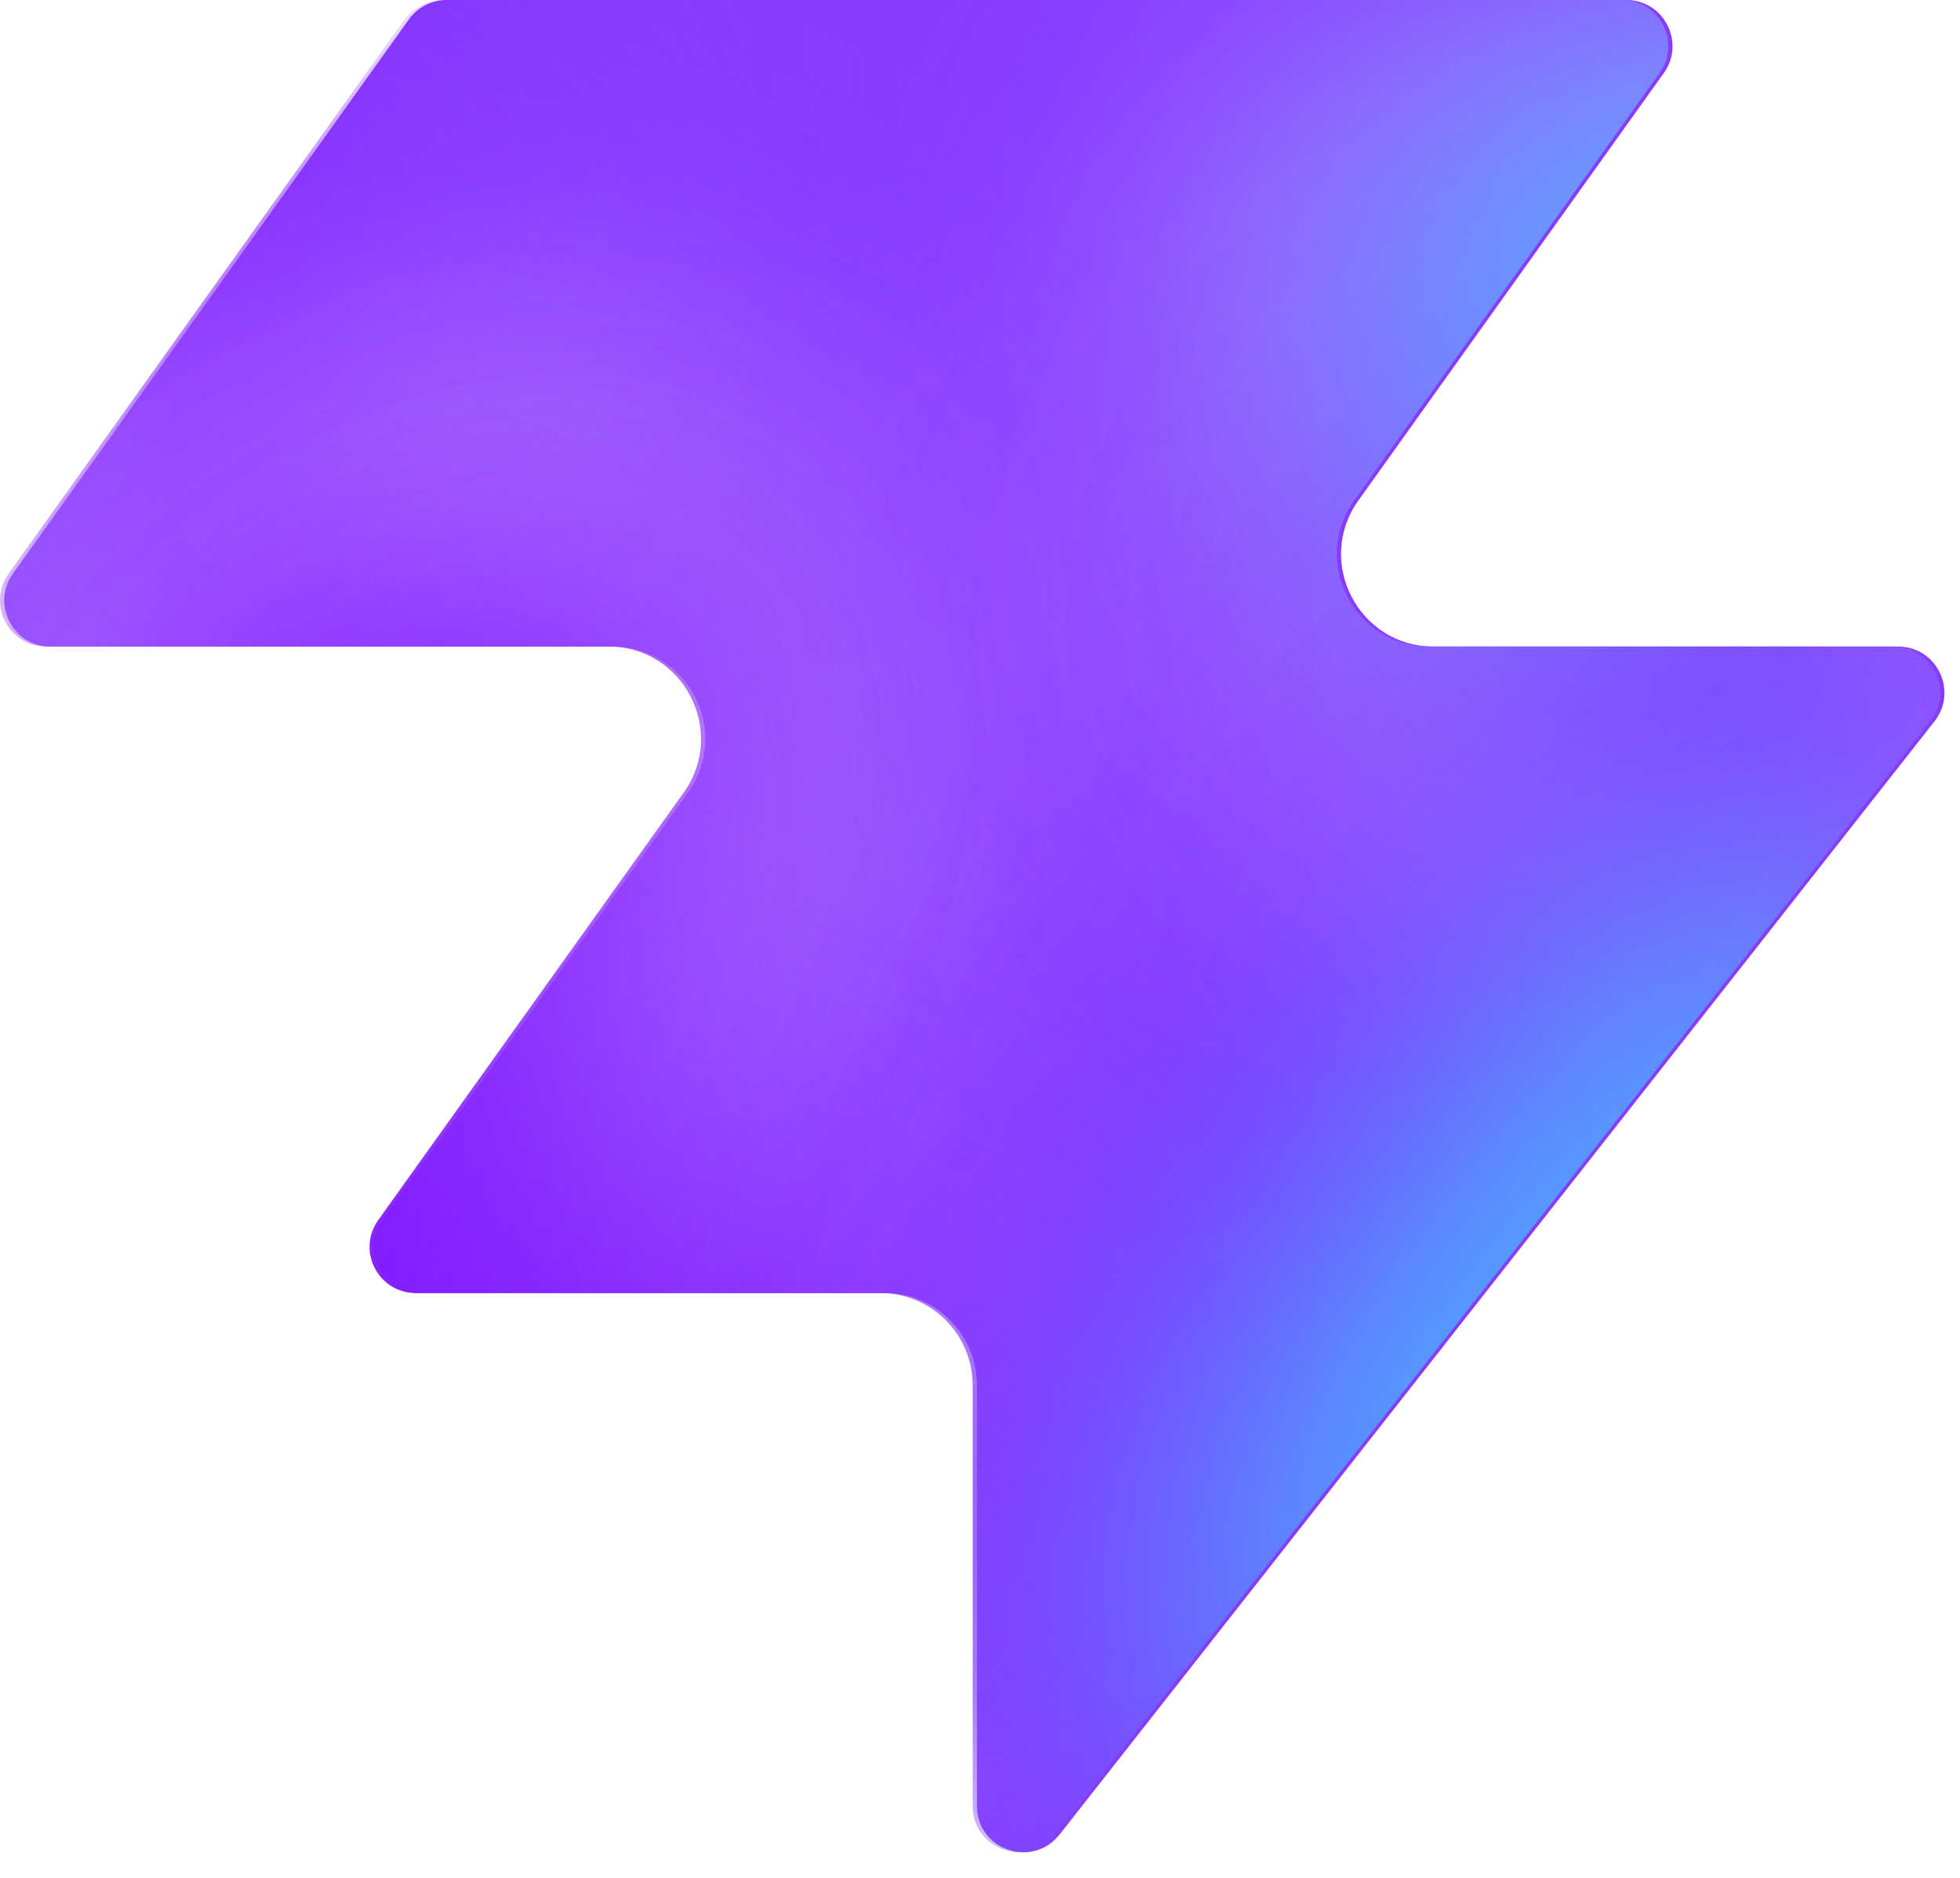
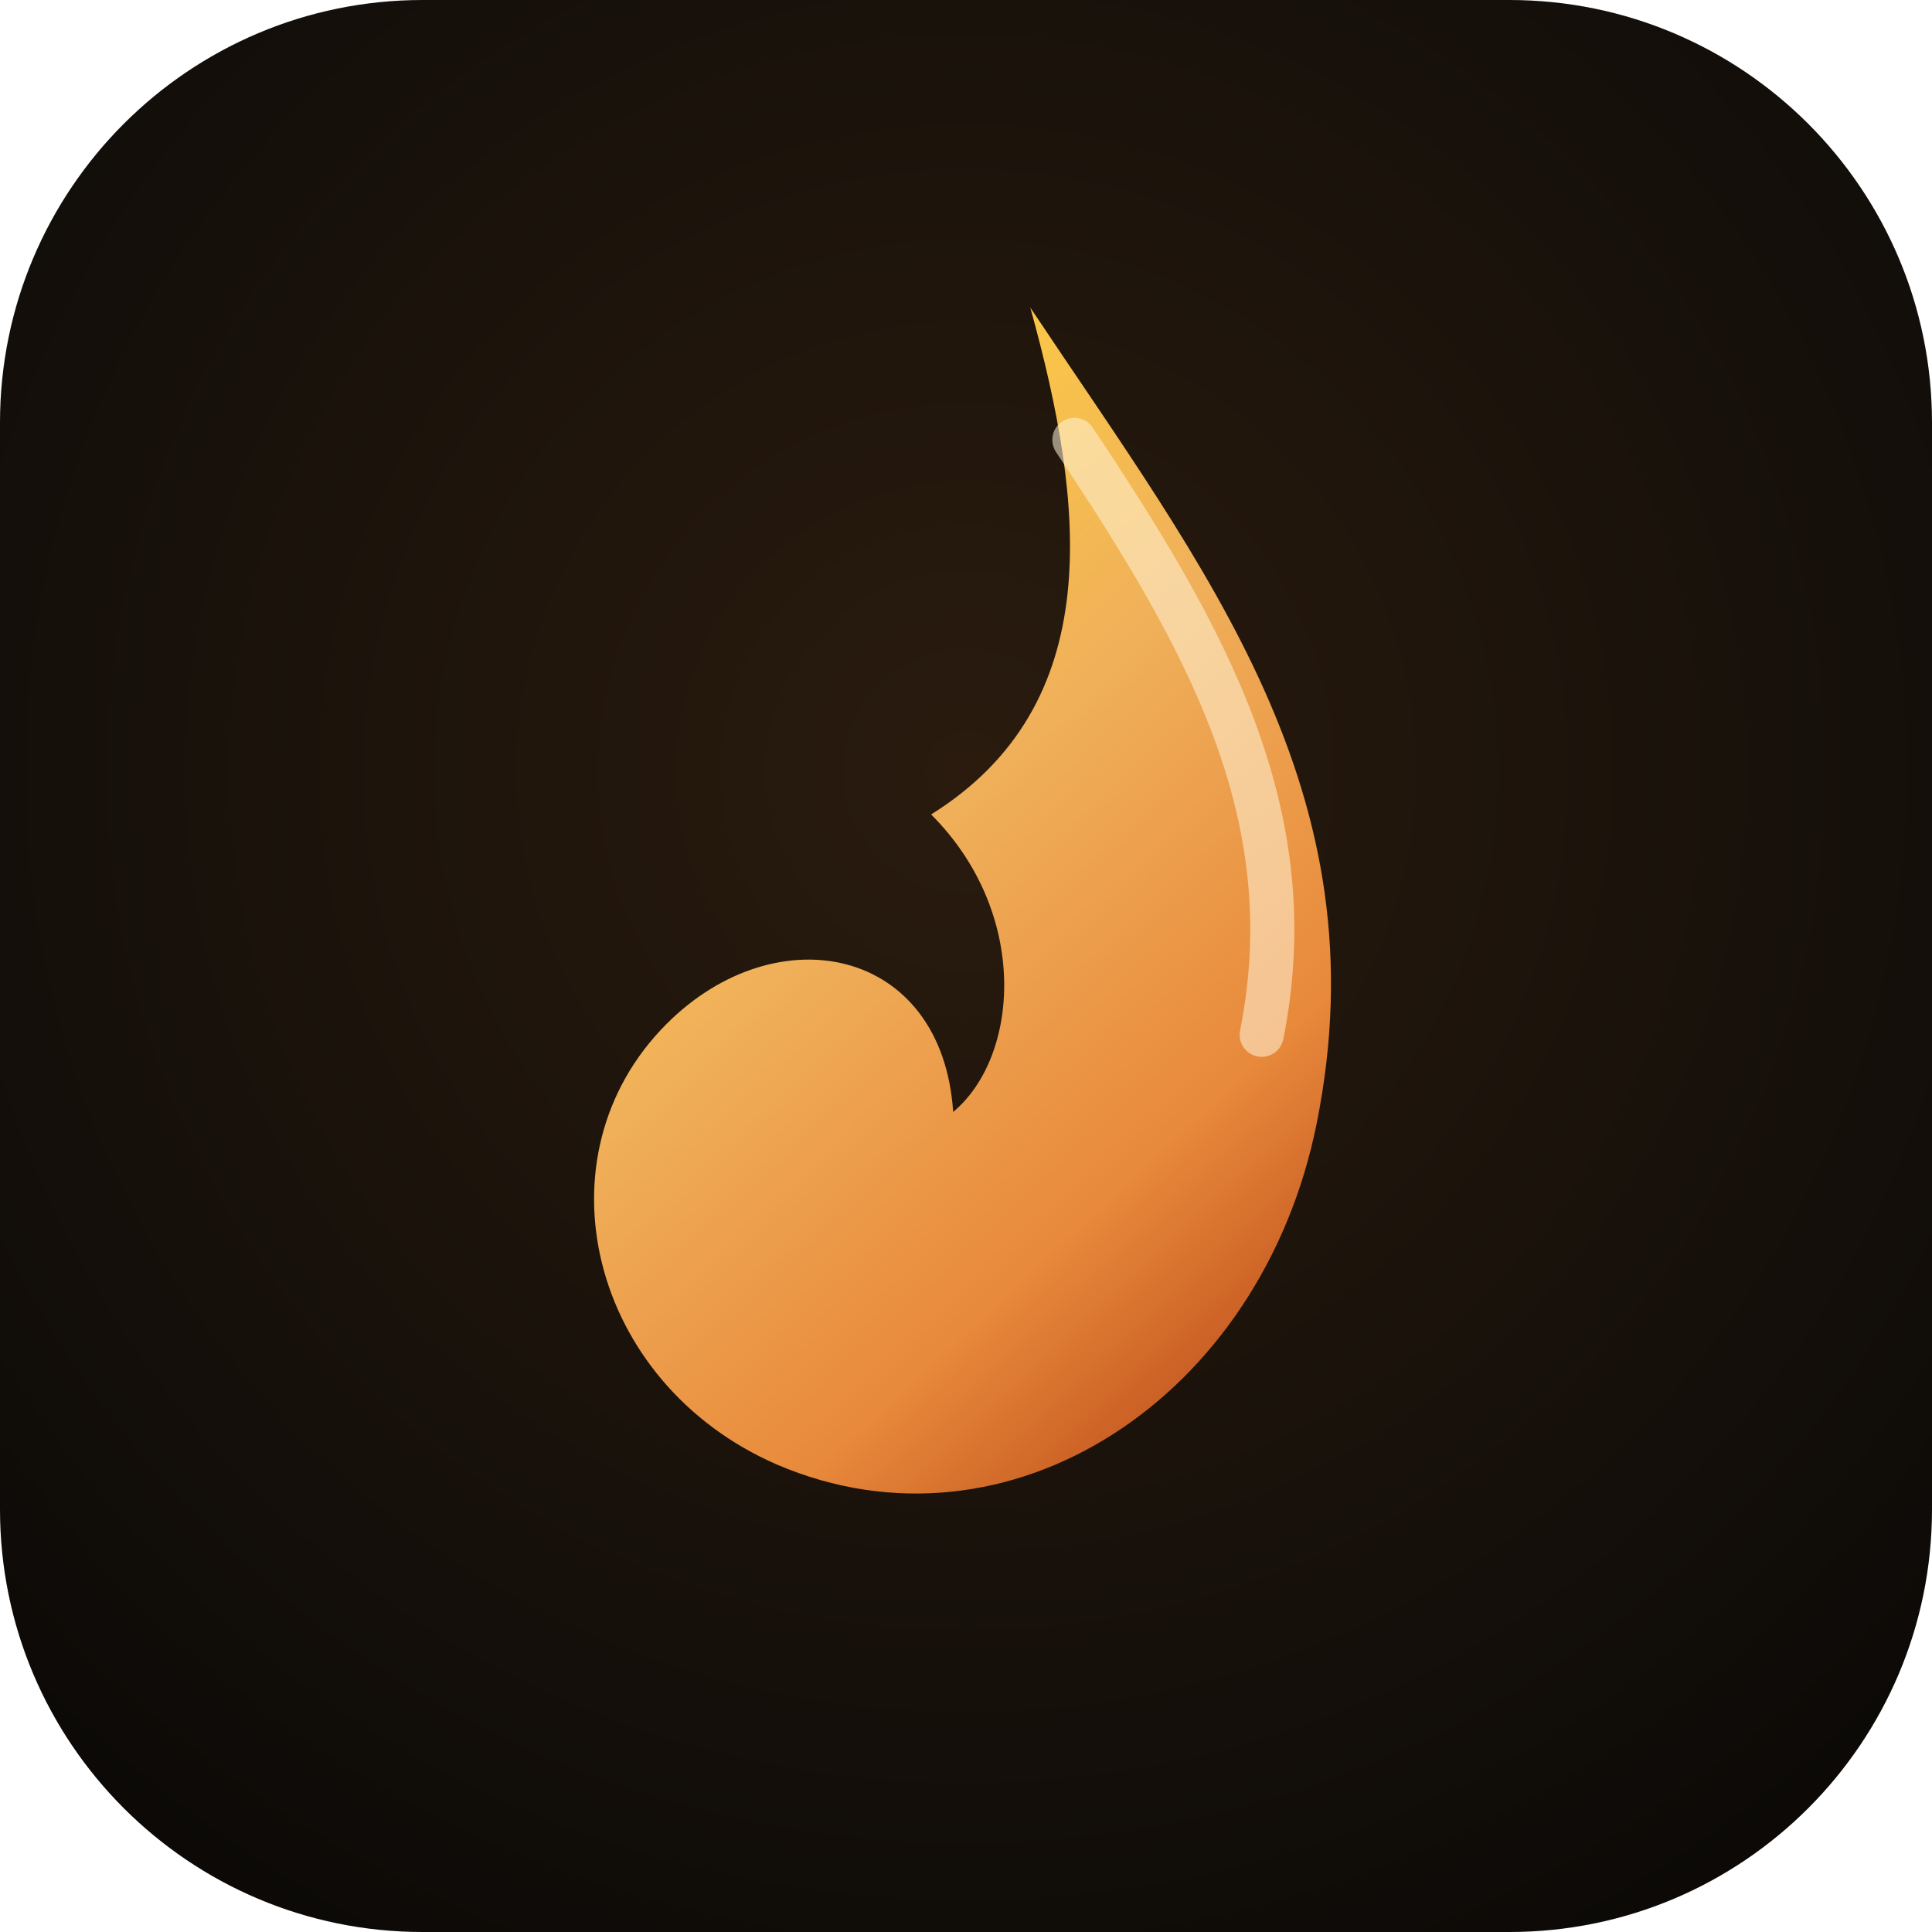
- <svg xmlns="http://www.w3.org/2000/svg" width="48" height="46" fill="none" viewBox="0 0 48 46">
-   <path fill="#863bff" d="M25.946 44.938c-.664.845-2.021.375-2.021-.698V33.937a2.26 2.26 0 0 0-2.262-2.262H10.287c-.92 0-1.456-1.04-.92-1.788l7.48-10.471c1.07-1.497 0-3.578-1.842-3.578H1.237c-.92 0-1.456-1.04-.92-1.788L10.013.474c.214-.297.556-.474.92-.474h28.894c.92 0 1.456 1.04.92 1.788l-7.48 10.471c-1.07 1.498 0 3.579 1.842 3.579h11.377c.943 0 1.473 1.088.89 1.83L25.947 44.94z" style="fill:#863bff;fill:color(display-p3 .525 .23 1);fill-opacity:1" />
-   <mask id="a" width="48" height="46" x="0" y="0" maskUnits="userSpaceOnUse" style="mask-type:alpha">
-     <path fill="#000" d="M25.842 44.938c-.664.844-2.021.375-2.021-.698V33.937a2.26 2.26 0 0 0-2.262-2.262H10.183c-.92 0-1.456-1.04-.92-1.788l7.48-10.471c1.07-1.498 0-3.579-1.842-3.579H1.133c-.92 0-1.456-1.04-.92-1.787L9.91.473c.214-.297.556-.474.92-.474h28.894c.92 0 1.456 1.04.92 1.788l-7.48 10.471c-1.07 1.498 0 3.578 1.842 3.578h11.377c.943 0 1.473 1.088.89 1.832L25.843 44.94z" style="fill:#000;fill-opacity:1" />
-   </mask>
-   <g mask="url(#a)">
-     <g filter="url(#b)">
-       <ellipse cx="5.508" cy="14.704" fill="#ede6ff" rx="5.508" ry="14.704" style="fill:#ede6ff;fill:color(display-p3 .927 .903 1);fill-opacity:1" transform="matrix(.00324 1 1 -.00324 -4.47 31.516)" />
-     </g>
-     <g filter="url(#c)">
-       <ellipse cx="10.399" cy="29.851" fill="#ede6ff" rx="10.399" ry="29.851" style="fill:#ede6ff;fill:color(display-p3 .927 .903 1);fill-opacity:1" transform="matrix(.00324 1 1 -.00324 -39.328 7.883)" />
-     </g>
-     <g filter="url(#d)">
-       <ellipse cx="5.508" cy="30.487" fill="#7e14ff" rx="5.508" ry="30.487" style="fill:#7e14ff;fill:color(display-p3 .492 .077 1);fill-opacity:1" transform="rotate(89.814 -25.913 -14.639)scale(1 -1)" />
-     </g>
-     <g filter="url(#e)">
-       <ellipse cx="5.508" cy="30.599" fill="#7e14ff" rx="5.508" ry="30.599" style="fill:#7e14ff;fill:color(display-p3 .492 .077 1);fill-opacity:1" transform="rotate(89.814 -32.644 -3.334)scale(1 -1)" />
-     </g>
-     <g filter="url(#f)">
-       <ellipse cx="5.508" cy="30.599" fill="#7e14ff" rx="5.508" ry="30.599" style="fill:#7e14ff;fill:color(display-p3 .492 .077 1);fill-opacity:1" transform="matrix(.00324 1 1 -.00324 -34.34 30.47)" />
-     </g>
-     <g filter="url(#g)">
-       <ellipse cx="14.072" cy="22.078" fill="#ede6ff" rx="14.072" ry="22.078" style="fill:#ede6ff;fill:color(display-p3 .927 .903 1);fill-opacity:1" transform="rotate(93.35 24.506 48.493)scale(-1 1)" />
-     </g>
-     <g filter="url(#h)">
-       <ellipse cx="3.47" cy="21.501" fill="#7e14ff" rx="3.47" ry="21.501" style="fill:#7e14ff;fill:color(display-p3 .492 .077 1);fill-opacity:1" transform="rotate(89.009 28.708 47.59)scale(-1 1)" />
-     </g>
-     <g filter="url(#i)">
-       <ellipse cx="3.47" cy="21.501" fill="#7e14ff" rx="3.47" ry="21.501" style="fill:#7e14ff;fill:color(display-p3 .492 .077 1);fill-opacity:1" transform="rotate(89.009 28.708 47.59)scale(-1 1)" />
-     </g>
-     <g filter="url(#j)">
-       <ellipse cx=".387" cy="8.972" fill="#7e14ff" rx="4.407" ry="29.108" style="fill:#7e14ff;fill:color(display-p3 .492 .077 1);fill-opacity:1" transform="rotate(39.51 .387 8.972)" />
-     </g>
-     <g filter="url(#k)">
-       <ellipse cx="47.523" cy="-6.092" fill="#7e14ff" rx="4.407" ry="29.108" style="fill:#7e14ff;fill:color(display-p3 .492 .077 1);fill-opacity:1" transform="rotate(37.892 47.523 -6.092)" />
-     </g>
-     <g filter="url(#l)">
-       <ellipse cx="41.412" cy="6.333" fill="#47bfff" rx="5.971" ry="9.665" style="fill:#47bfff;fill:color(display-p3 .28 .748 1);fill-opacity:1" transform="rotate(37.892 41.412 6.333)" />
-     </g>
-     <g filter="url(#m)">
-       <ellipse cx="-1.879" cy="38.332" fill="#7e14ff" rx="4.407" ry="29.108" style="fill:#7e14ff;fill:color(display-p3 .492 .077 1);fill-opacity:1" transform="rotate(37.892 -1.88 38.332)" />
-     </g>
-     <g filter="url(#n)">
-       <ellipse cx="-1.879" cy="38.332" fill="#7e14ff" rx="4.407" ry="29.108" style="fill:#7e14ff;fill:color(display-p3 .492 .077 1);fill-opacity:1" transform="rotate(37.892 -1.88 38.332)" />
-     </g>
-     <g filter="url(#o)">
-       <ellipse cx="35.651" cy="29.907" fill="#7e14ff" rx="4.407" ry="29.108" style="fill:#7e14ff;fill:color(display-p3 .492 .077 1);fill-opacity:1" transform="rotate(37.892 35.651 29.907)" />
-     </g>
-     <g filter="url(#p)">
-       <ellipse cx="38.418" cy="32.4" fill="#47bfff" rx="5.971" ry="15.297" style="fill:#47bfff;fill:color(display-p3 .28 .748 1);fill-opacity:1" transform="rotate(37.892 38.418 32.4)" />
-     </g>
+ <svg xmlns="http://www.w3.org/2000/svg" width="64" height="64" viewBox="0 0 64 64" fill="none">
+   <defs>
+     <radialGradient id="fav-bg" cx="50%" cy="40%" r="72%">
+       <stop offset="0%" stop-color="#2A1B0E" />
+       <stop offset="70%" stop-color="#140F0A" />
+       <stop offset="100%" stop-color="#0A0806" />
+     </radialGradient>
+     <linearGradient id="fav-body" x1="0.2" y1="0.05" x2="0.75" y2="1">
+       <stop offset="0%" stop-color="#FFD23F" />
+       <stop offset="42%" stop-color="#F0B05A" />
+       <stop offset="78%" stop-color="#E8893B" />
+       <stop offset="100%" stop-color="#C2541E" />
+     </linearGradient>
+   </defs>
+   <rect width="64" height="64" rx="14" fill="url(#fav-bg)" />
+   <g transform="translate(11.5 8) scale(0.73)">
+     <path d="M31 3 C 39 15, 47 25, 44 40 C 41.5 52.5, 30 60, 19.5 55.5 C 11 51.8, 8.5 41.5, 14.5 35.5 C 19.5 30.5, 27 32, 27.5 39.5 C 30.5 37, 31 30.5, 26.5 26 C 34.5 21, 33.5 12, 31 3 Z" fill="url(#fav-body)" />
+     <path d="M33 9 C 39 18, 43.5 26, 41.5 36" stroke="#FFF3D8" stroke-opacity="0.55" stroke-width="2" stroke-linecap="round" fill="none" />
  </g>
-   <defs>
-     <filter id="b" width="60.045" height="41.654" x="-19.77" y="16.149" color-interpolation-filters="sRGB" filterUnits="userSpaceOnUse">
-       <feFlood flood-opacity="0" result="BackgroundImageFix" />
-       <feBlend in="SourceGraphic" in2="BackgroundImageFix" result="shape" />
-       <feGaussianBlur result="effect1_foregroundBlur_2002_17158" stdDeviation="7.659" />
-     </filter>
-     <filter id="c" width="90.34" height="51.437" x="-54.613" y="-7.533" color-interpolation-filters="sRGB" filterUnits="userSpaceOnUse">
-       <feFlood flood-opacity="0" result="BackgroundImageFix" />
-       <feBlend in="SourceGraphic" in2="BackgroundImageFix" result="shape" />
-       <feGaussianBlur result="effect1_foregroundBlur_2002_17158" stdDeviation="7.659" />
-     </filter>
-     <filter id="d" width="79.355" height="29.4" x="-49.64" y="2.03" color-interpolation-filters="sRGB" filterUnits="userSpaceOnUse">
-       <feFlood flood-opacity="0" result="BackgroundImageFix" />
-       <feBlend in="SourceGraphic" in2="BackgroundImageFix" result="shape" />
-       <feGaussianBlur result="effect1_foregroundBlur_2002_17158" stdDeviation="4.596" />
-     </filter>
-     <filter id="e" width="79.579" height="29.4" x="-45.045" y="20.029" color-interpolation-filters="sRGB" filterUnits="userSpaceOnUse">
-       <feFlood flood-opacity="0" result="BackgroundImageFix" />
-       <feBlend in="SourceGraphic" in2="BackgroundImageFix" result="shape" />
-       <feGaussianBlur result="effect1_foregroundBlur_2002_17158" stdDeviation="4.596" />
-     </filter>
-     <filter id="f" width="79.579" height="29.4" x="-43.513" y="21.178" color-interpolation-filters="sRGB" filterUnits="userSpaceOnUse">
-       <feFlood flood-opacity="0" result="BackgroundImageFix" />
-       <feBlend in="SourceGraphic" in2="BackgroundImageFix" result="shape" />
-       <feGaussianBlur result="effect1_foregroundBlur_2002_17158" stdDeviation="4.596" />
-     </filter>
-     <filter id="g" width="74.749" height="58.852" x="15.756" y="-17.901" color-interpolation-filters="sRGB" filterUnits="userSpaceOnUse">
-       <feFlood flood-opacity="0" result="BackgroundImageFix" />
-       <feBlend in="SourceGraphic" in2="BackgroundImageFix" result="shape" />
-       <feGaussianBlur result="effect1_foregroundBlur_2002_17158" stdDeviation="7.659" />
-     </filter>
-     <filter id="h" width="61.377" height="25.362" x="23.548" y="2.284" color-interpolation-filters="sRGB" filterUnits="userSpaceOnUse">
-       <feFlood flood-opacity="0" result="BackgroundImageFix" />
-       <feBlend in="SourceGraphic" in2="BackgroundImageFix" result="shape" />
-       <feGaussianBlur result="effect1_foregroundBlur_2002_17158" stdDeviation="4.596" />
-     </filter>
-     <filter id="i" width="61.377" height="25.362" x="23.548" y="2.284" color-interpolation-filters="sRGB" filterUnits="userSpaceOnUse">
-       <feFlood flood-opacity="0" result="BackgroundImageFix" />
-       <feBlend in="SourceGraphic" in2="BackgroundImageFix" result="shape" />
-       <feGaussianBlur result="effect1_foregroundBlur_2002_17158" stdDeviation="4.596" />
-     </filter>
-     <filter id="j" width="56.045" height="63.649" x="-27.636" y="-22.853" color-interpolation-filters="sRGB" filterUnits="userSpaceOnUse">
-       <feFlood flood-opacity="0" result="BackgroundImageFix" />
-       <feBlend in="SourceGraphic" in2="BackgroundImageFix" result="shape" />
-       <feGaussianBlur result="effect1_foregroundBlur_2002_17158" stdDeviation="4.596" />
-     </filter>
-     <filter id="k" width="54.814" height="64.646" x="20.116" y="-38.415" color-interpolation-filters="sRGB" filterUnits="userSpaceOnUse">
-       <feFlood flood-opacity="0" result="BackgroundImageFix" />
-       <feBlend in="SourceGraphic" in2="BackgroundImageFix" result="shape" />
-       <feGaussianBlur result="effect1_foregroundBlur_2002_17158" stdDeviation="4.596" />
-     </filter>
-     <filter id="l" width="33.541" height="35.313" x="24.641" y="-11.323" color-interpolation-filters="sRGB" filterUnits="userSpaceOnUse">
-       <feFlood flood-opacity="0" result="BackgroundImageFix" />
-       <feBlend in="SourceGraphic" in2="BackgroundImageFix" result="shape" />
-       <feGaussianBlur result="effect1_foregroundBlur_2002_17158" stdDeviation="4.596" />
-     </filter>
-     <filter id="m" width="54.814" height="64.646" x="-29.286" y="6.009" color-interpolation-filters="sRGB" filterUnits="userSpaceOnUse">
-       <feFlood flood-opacity="0" result="BackgroundImageFix" />
-       <feBlend in="SourceGraphic" in2="BackgroundImageFix" result="shape" />
-       <feGaussianBlur result="effect1_foregroundBlur_2002_17158" stdDeviation="4.596" />
-     </filter>
-     <filter id="n" width="54.814" height="64.646" x="-29.286" y="6.009" color-interpolation-filters="sRGB" filterUnits="userSpaceOnUse">
-       <feFlood flood-opacity="0" result="BackgroundImageFix" />
-       <feBlend in="SourceGraphic" in2="BackgroundImageFix" result="shape" />
-       <feGaussianBlur result="effect1_foregroundBlur_2002_17158" stdDeviation="4.596" />
-     </filter>
-     <filter id="o" width="54.814" height="64.646" x="8.244" y="-2.416" color-interpolation-filters="sRGB" filterUnits="userSpaceOnUse">
-       <feFlood flood-opacity="0" result="BackgroundImageFix" />
-       <feBlend in="SourceGraphic" in2="BackgroundImageFix" result="shape" />
-       <feGaussianBlur result="effect1_foregroundBlur_2002_17158" stdDeviation="4.596" />
-     </filter>
-     <filter id="p" width="39.409" height="43.623" x="18.713" y="10.588" color-interpolation-filters="sRGB" filterUnits="userSpaceOnUse">
-       <feFlood flood-opacity="0" result="BackgroundImageFix" />
-       <feBlend in="SourceGraphic" in2="BackgroundImageFix" result="shape" />
-       <feGaussianBlur result="effect1_foregroundBlur_2002_17158" stdDeviation="4.596" />
-     </filter>
-   </defs>
</svg>
